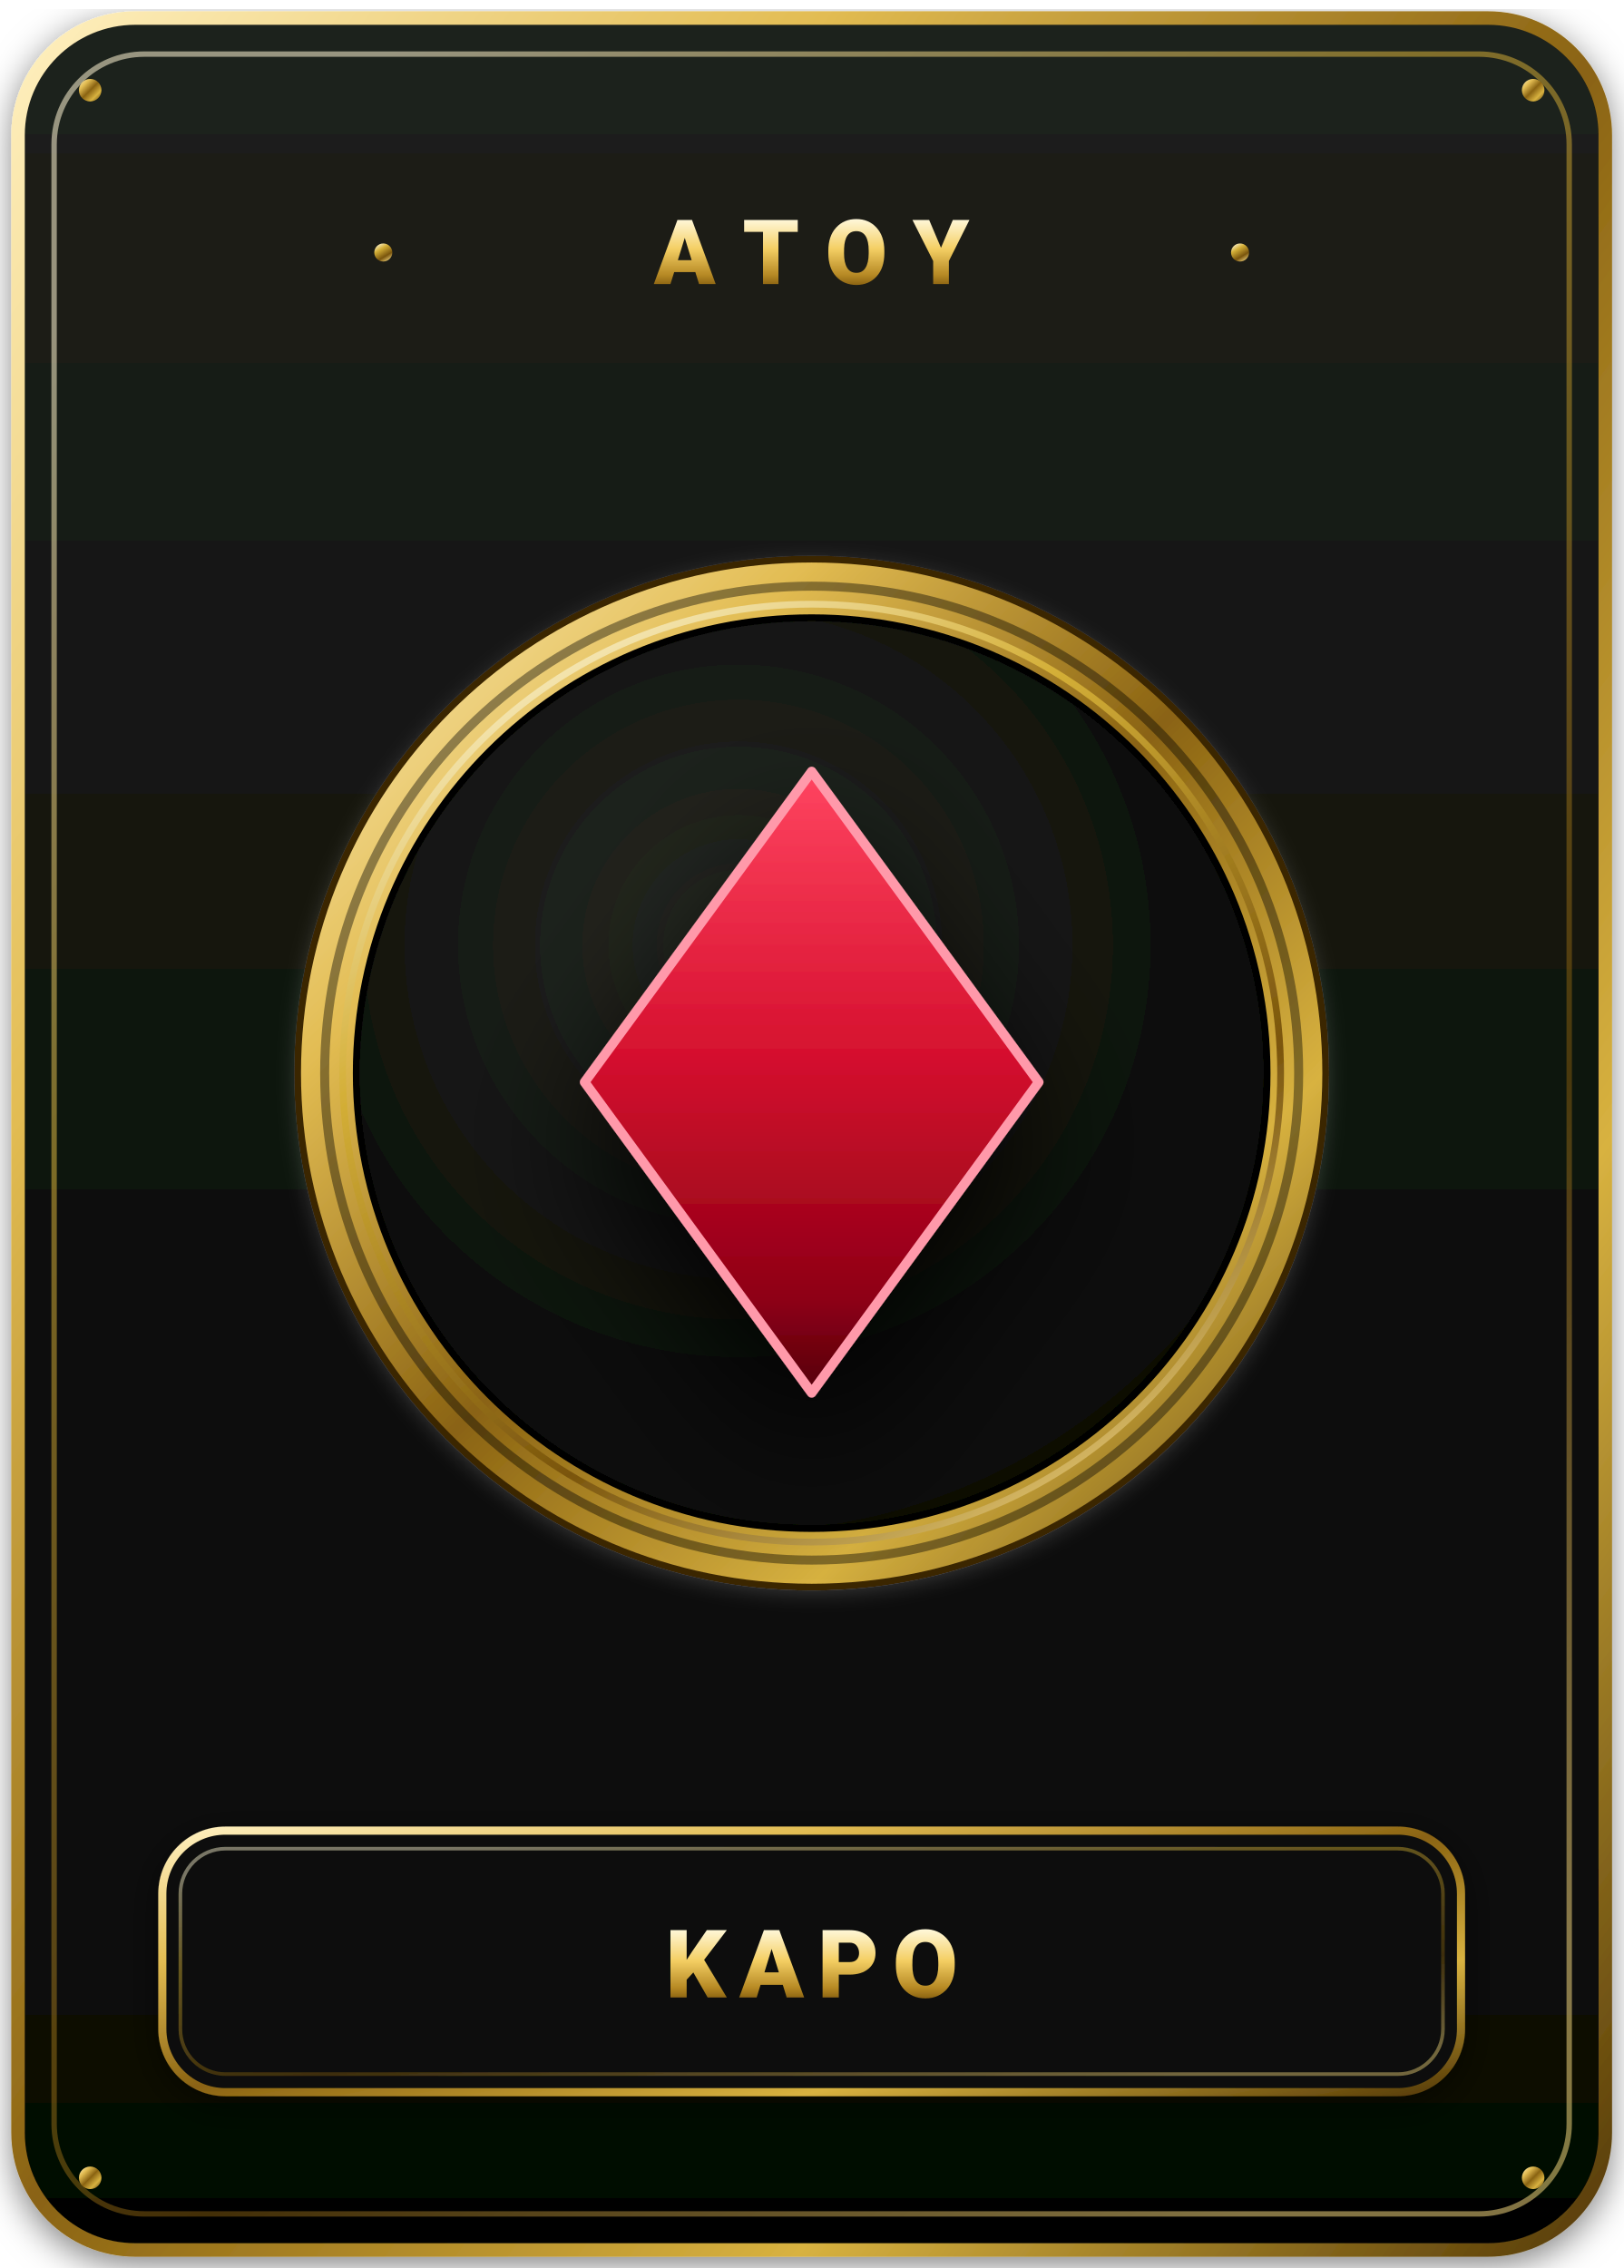
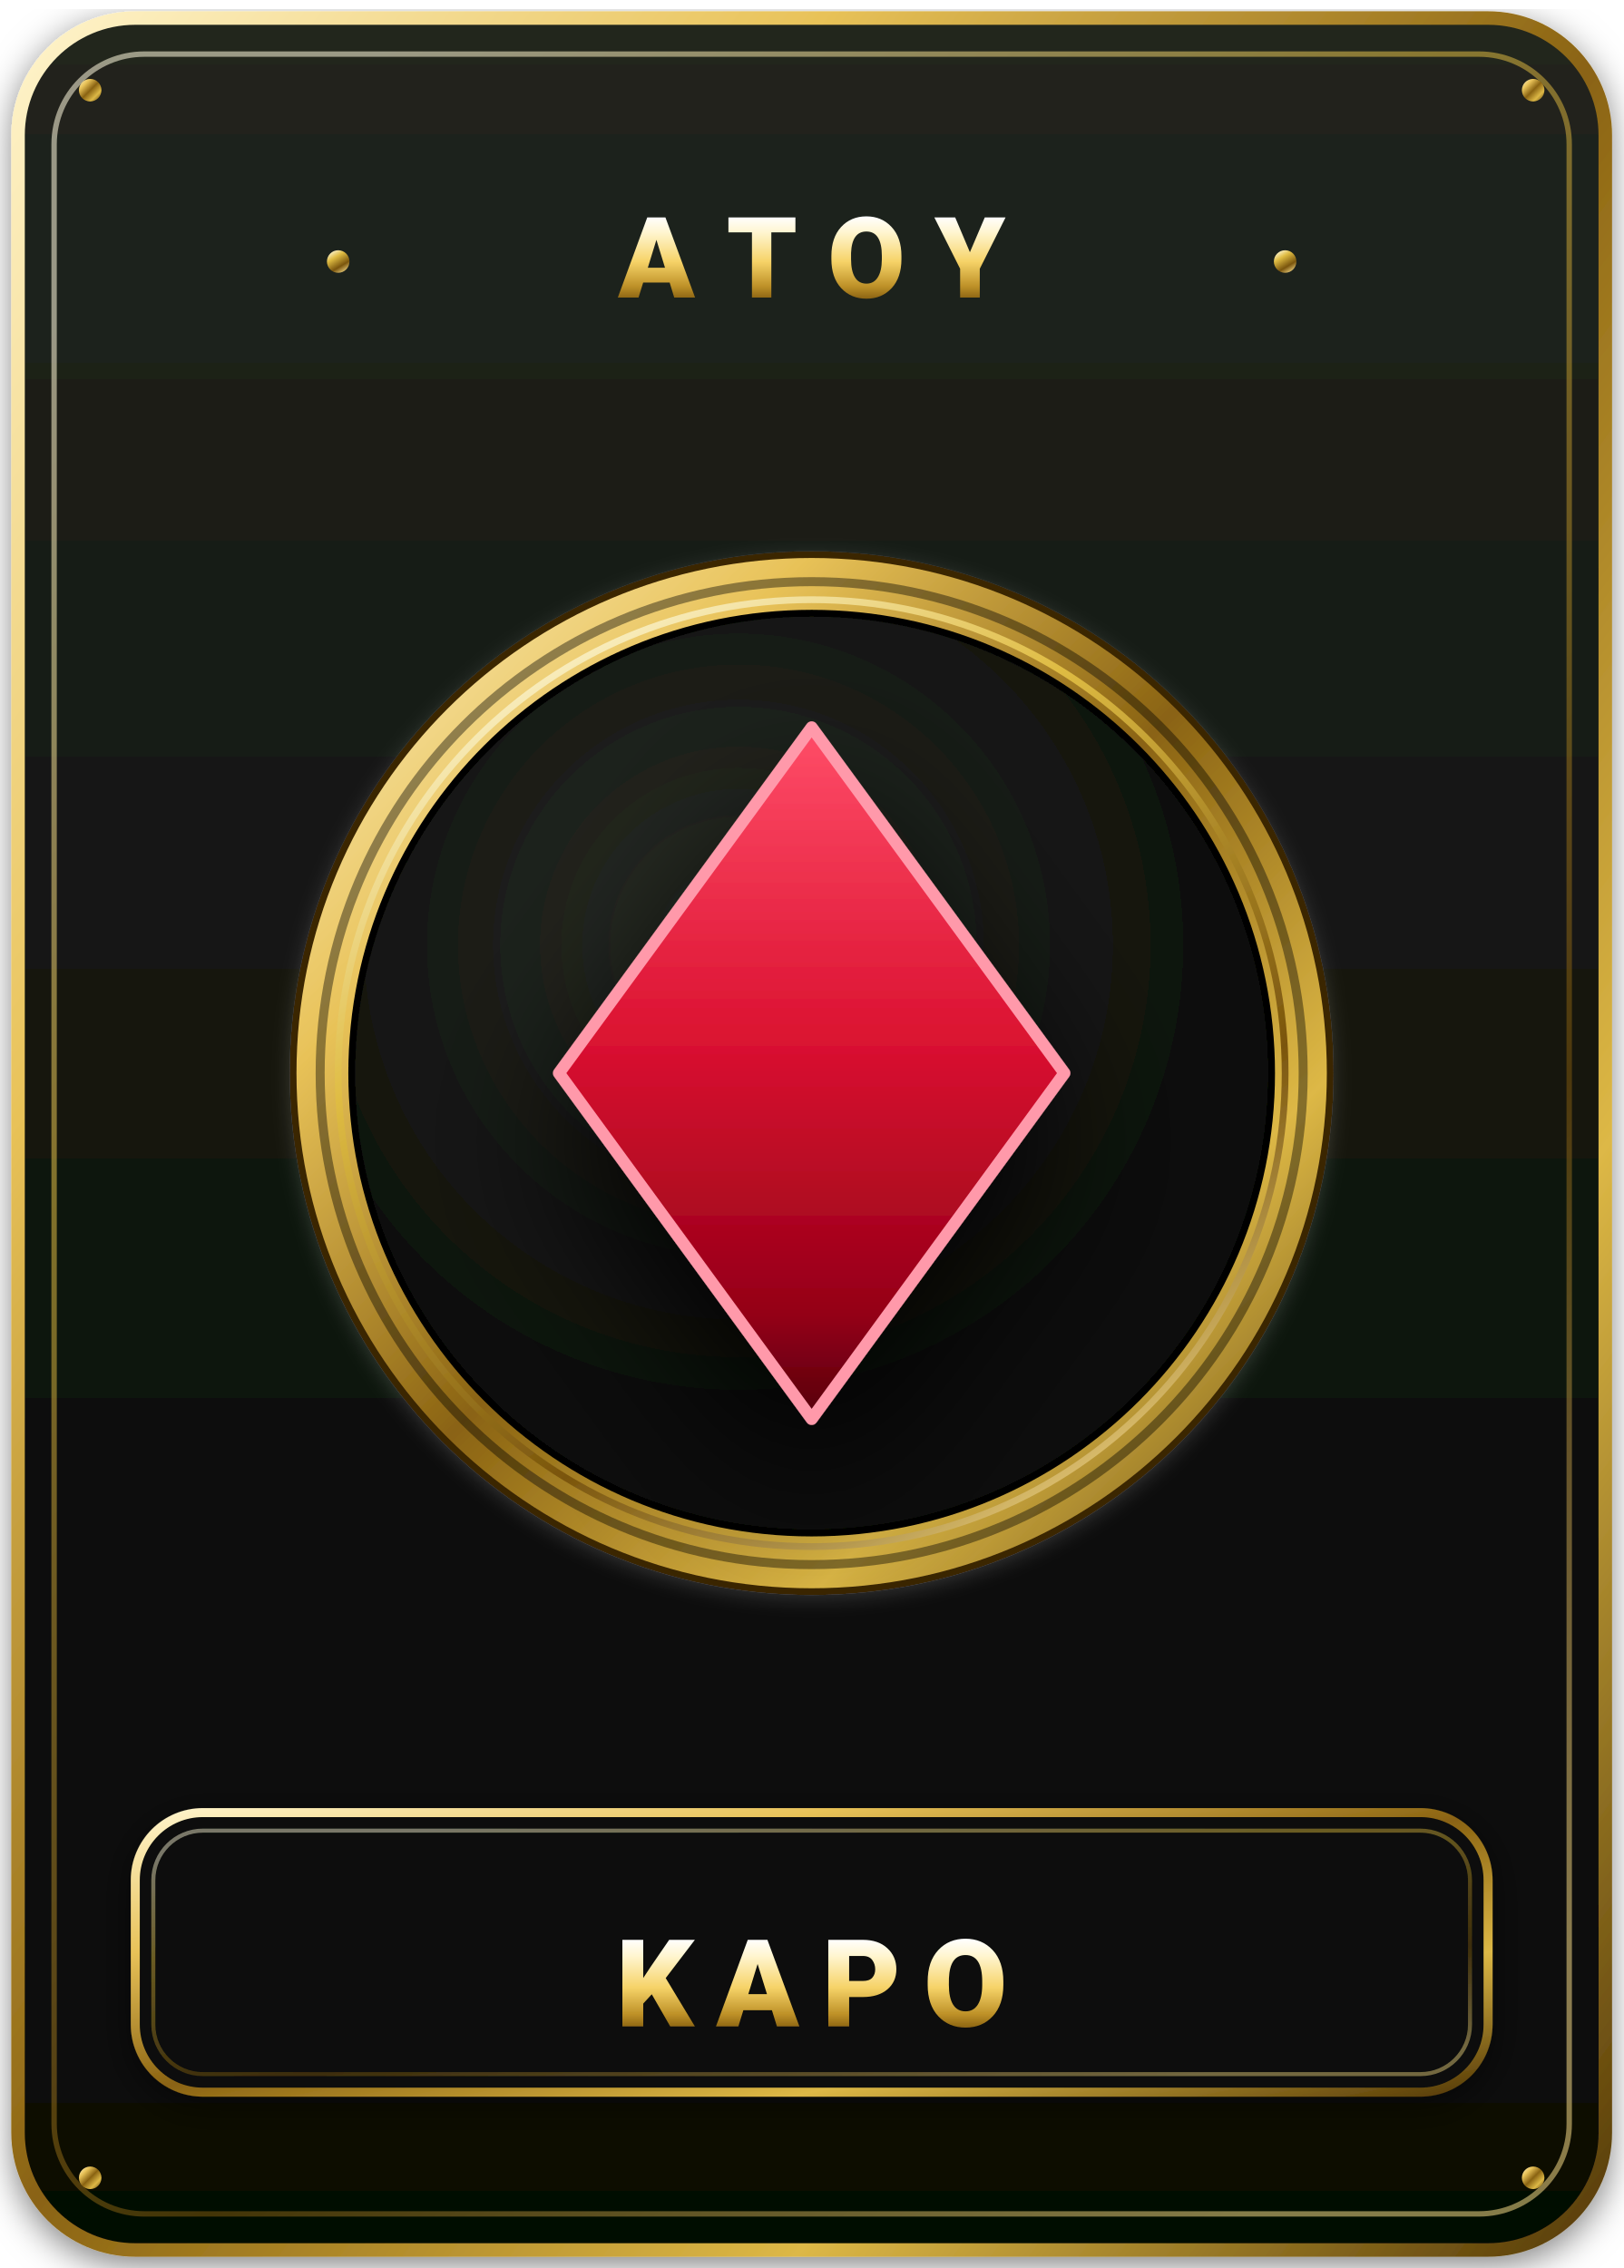
<svg xmlns="http://www.w3.org/2000/svg" viewBox="0 0 360 503" width="360" height="503">
  <defs>
    <linearGradient id="goldBevel" x1="0%" y1="0%" x2="100%" y2="100%">
-       <stop offset="0%" stop-color="#fff0c0" />
-       <stop offset="25%" stop-color="#e2bc52" />
+       <stop offset="0%" stop-color="#fff4cc" />
+       <stop offset="25%" stop-color="#e8c258" />
      <stop offset="50%" stop-color="#8a6312" />
-       <stop offset="75%" stop-color="#d8b240" />
+       <stop offset="75%" stop-color="#ddb846" />
      <stop offset="100%" stop-color="#553a06" />
    </linearGradient>
    <linearGradient id="goldGleam" x1="20%" y1="0%" x2="80%" y2="100%">
-       <stop offset="0%" stop-color="#fdf4d2" />
-       <stop offset="30%" stop-color="#d4af37" />
+       <stop offset="0%" stop-color="#fff9dc" />
+       <stop offset="30%" stop-color="#dfbc43" />
      <stop offset="70%" stop-color="#7a550d" />
-       <stop offset="100%" stop-color="#edd17a" />
+       <stop offset="100%" stop-color="#f2d784" />
    </linearGradient>
    <linearGradient id="goldText" x1="0%" y1="0%" x2="0%" y2="100%">
-       <stop offset="0%" stop-color="#fff8db" />
-       <stop offset="45%" stop-color="#f4cf64" />
-       <stop offset="85%" stop-color="#b68924" />
+       <stop offset="0%" stop-color="#ffffff" />
+       <stop offset="20%" stop-color="#fff5cf" />
+       <stop offset="55%" stop-color="#f6d368" />
+       <stop offset="85%" stop-color="#be9128" />
      <stop offset="100%" stop-color="#8c6413" />
    </linearGradient>
    <linearGradient id="cardBg" x1="0%" y1="0%" x2="0%" y2="100%">
-       <stop offset="0%" stop-color="#1e211b" />
-       <stop offset="40%" stop-color="#121410" />
-       <stop offset="80%" stop-color="#0a0c09" />
-       <stop offset="100%" stop-color="#050604" />
+       <stop offset="0%" stop-color="#21251e" />
+       <stop offset="40%" stop-color="#141712" />
+       <stop offset="80%" stop-color="#0b0d0a" />
+       <stop offset="100%" stop-color="#060705" />
    </linearGradient>
    <radialGradient id="coinBg" cx="42%" cy="36%" r="68%">
-       <stop offset="0%" stop-color="#2a2e26" />
-       <stop offset="55%" stop-color="#131511" />
-       <stop offset="100%" stop-color="#060705" />
+       <stop offset="0%" stop-color="#2e332a" />
+       <stop offset="55%" stop-color="#151713" />
+       <stop offset="100%" stop-color="#070806" />
    </radialGradient>
    <linearGradient id="blackGrad" x1="0%" y1="0%" x2="0%" y2="100%">
-       <stop offset="0%" stop-color="#464a42" />
-       <stop offset="40%" stop-color="#222520" />
-       <stop offset="85%" stop-color="#0c0d0b" />
+       <stop offset="0%" stop-color="#4e524a" />
+       <stop offset="40%" stop-color="#252823" />
+       <stop offset="85%" stop-color="#0e0f0c" />
      <stop offset="100%" stop-color="#040403" />
    </linearGradient>
    <linearGradient id="rubyGrad" x1="0%" y1="0%" x2="0%" y2="100%">
-       <stop offset="0%" stop-color="#ff4460" />
-       <stop offset="45%" stop-color="#d6112f" />
-       <stop offset="85%" stop-color="#8e0015" />
+       <stop offset="0%" stop-color="#ff4d68" />
+       <stop offset="45%" stop-color="#db1231" />
+       <stop offset="85%" stop-color="#940017" />
      <stop offset="100%" stop-color="#55000c" />
    </linearGradient>
    <filter id="cardShadow" x="-15%" y="-15%" width="130%" height="130%">
      <feDropShadow dx="0" dy="10" stdDeviation="14" flood-color="#000000" flood-opacity="0.85" />
      <feDropShadow dx="0" dy="2" stdDeviation="4" flood-color="#000000" flood-opacity="0.5" />
    </filter>
    <filter id="coinShadow" x="-25%" y="-25%" width="150%" height="150%">
      <feDropShadow dx="0" dy="6" stdDeviation="10" flood-color="#000000" flood-opacity="0.9" />
      <feDropShadow dx="0" dy="1" stdDeviation="2" flood-color="#ffffff" flood-opacity="0.15" />
    </filter>
    <filter id="symbolShadow" x="-30%" y="-30%" width="160%" height="160%">
      <feDropShadow dx="0" dy="5" stdDeviation="6" flood-color="#000000" flood-opacity="0.95" />
    </filter>
  </defs>
  <g filter="url(#cardShadow)">
    <rect x="4" y="4" width="352" height="495" rx="26" ry="26" fill="url(#cardBg)" stroke="url(#goldBevel)" stroke-width="3" />
  </g>
  <rect x="12" y="12" width="336" height="479" rx="20" ry="20" fill="none" stroke="url(#goldGleam)" stroke-width="1.2" stroke-opacity="0.55" />
  <circle cx="20" cy="20" r="2.5" fill="url(#goldBevel)" />
  <circle cx="340" cy="20" r="2.5" fill="url(#goldBevel)" />
  <circle cx="20" cy="483" r="2.5" fill="url(#goldBevel)" />
  <circle cx="340" cy="483" r="2.5" fill="url(#goldBevel)" />
  <g transform="translate(0, 0)">
-     <line x1="85" y1="56" x2="135" y2="56" stroke="url(#goldGleam)" stroke-width="1.2" stroke-linecap="round" />
-     <circle cx="85" cy="56" r="2" fill="url(#goldGleam)" />
-     <text x="180" y="63" text-anchor="middle" font-family="-apple-system, BlinkMacSystemFont, 'Segoe UI', Roboto, sans-serif" font-weight="900" font-size="20" letter-spacing="6" fill="url(#goldText)">ΑΤΟΥ</text>
-     <line x1="225" y1="56" x2="275" y2="56" stroke="url(#goldGleam)" stroke-width="1.2" stroke-linecap="round" />
-     <circle cx="275" cy="56" r="2" fill="url(#goldGleam)" />
+     <line x1="75" y1="58" x2="128" y2="58" stroke="url(#goldGleam)" stroke-width="1.5" stroke-linecap="round" />
+     <circle cx="75" cy="58" r="2.5" fill="url(#goldGleam)" />
+     <text x="180" y="66" text-anchor="middle" font-family="-apple-system, BlinkMacSystemFont, 'Segoe UI', Roboto, sans-serif" font-weight="900" font-size="25" letter-spacing="7" fill="url(#goldText)">ΑΤΟΥ</text>
+     <line x1="232" y1="58" x2="285" y2="58" stroke="url(#goldGleam)" stroke-width="1.5" stroke-linecap="round" />
+     <circle cx="285" cy="58" r="2.5" fill="url(#goldGleam)" />
  </g>
  <g filter="url(#coinShadow)">
-     <circle cx="180" cy="238" r="114" fill="url(#goldBevel)" stroke="#3a2503" stroke-width="1.5" />
-     <circle cx="180" cy="238" r="108" fill="none" stroke="rgba(0,0,0,0.4)" stroke-width="2" />
-     <circle cx="180" cy="238" r="104" fill="none" stroke="url(#goldGleam)" stroke-width="1.5" />
-     <circle cx="180" cy="238" r="101" fill="url(#coinBg)" stroke="#000000" stroke-width="1.5" />
+     <circle cx="180" cy="238" r="115" fill="url(#goldBevel)" stroke="#3a2503" stroke-width="1.5" />
+     <circle cx="180" cy="238" r="109" fill="none" stroke="rgba(0,0,0,0.4)" stroke-width="2" />
+     <circle cx="180" cy="238" r="105" fill="none" stroke="url(#goldGleam)" stroke-width="1.5" />
+     <circle cx="180" cy="238" r="102" fill="url(#coinBg)" stroke="#000000" stroke-width="1.5" />
  </g>
-   <g transform="translate(180, 240) scale(2.65) translate(-32, -32)" filter="url(#symbolShadow)">
-     <path d="M32 6L51 32L32 58L13 32Z" fill="url(#rubyGrad)" stroke="#ff99aa" stroke-width="0.8" stroke-linejoin="round" />
+   <g transform="translate(180, 238) scale(2.95) translate(-32, -32)" filter="url(#symbolShadow)">
+     <path d="M32 6L51 32L32 58L13 32Z" fill="url(#rubyGrad)" stroke="#ff99aa" stroke-width="0.9" stroke-linejoin="round" />
  </g>
  <g filter="url(#cardShadow)">
-     <rect x="36" y="406" width="288" height="58" rx="14" ry="14" fill="#0d0f0c" stroke="url(#goldBevel)" stroke-width="1.8" />
-     <rect x="40" y="410" width="280" height="50" rx="10" ry="10" fill="none" stroke="url(#goldGleam)" stroke-width="0.8" stroke-opacity="0.45" />
-     <text x="180" y="443" text-anchor="middle" font-family="-apple-system, BlinkMacSystemFont, 'Segoe UI', Roboto, sans-serif" font-weight="800" font-size="21" letter-spacing="3" fill="url(#goldText)">ΚΑΡΟ</text>
+     <rect x="30" y="402" width="300" height="62" rx="15" ry="15" fill="#0b0d0a" stroke="url(#goldBevel)" stroke-width="2" />
+     <rect x="34" y="406" width="292" height="54" rx="11" ry="11" fill="none" stroke="url(#goldGleam)" stroke-width="0.9" stroke-opacity="0.45" />
+     <text x="180" y="442" text-anchor="middle" dominant-baseline="middle" font-family="-apple-system, BlinkMacSystemFont, 'Segoe UI', Roboto, sans-serif" font-weight="900" font-size="27" letter-spacing="5" fill="url(#goldText)">ΚΑΡΟ</text>
  </g>
</svg>
